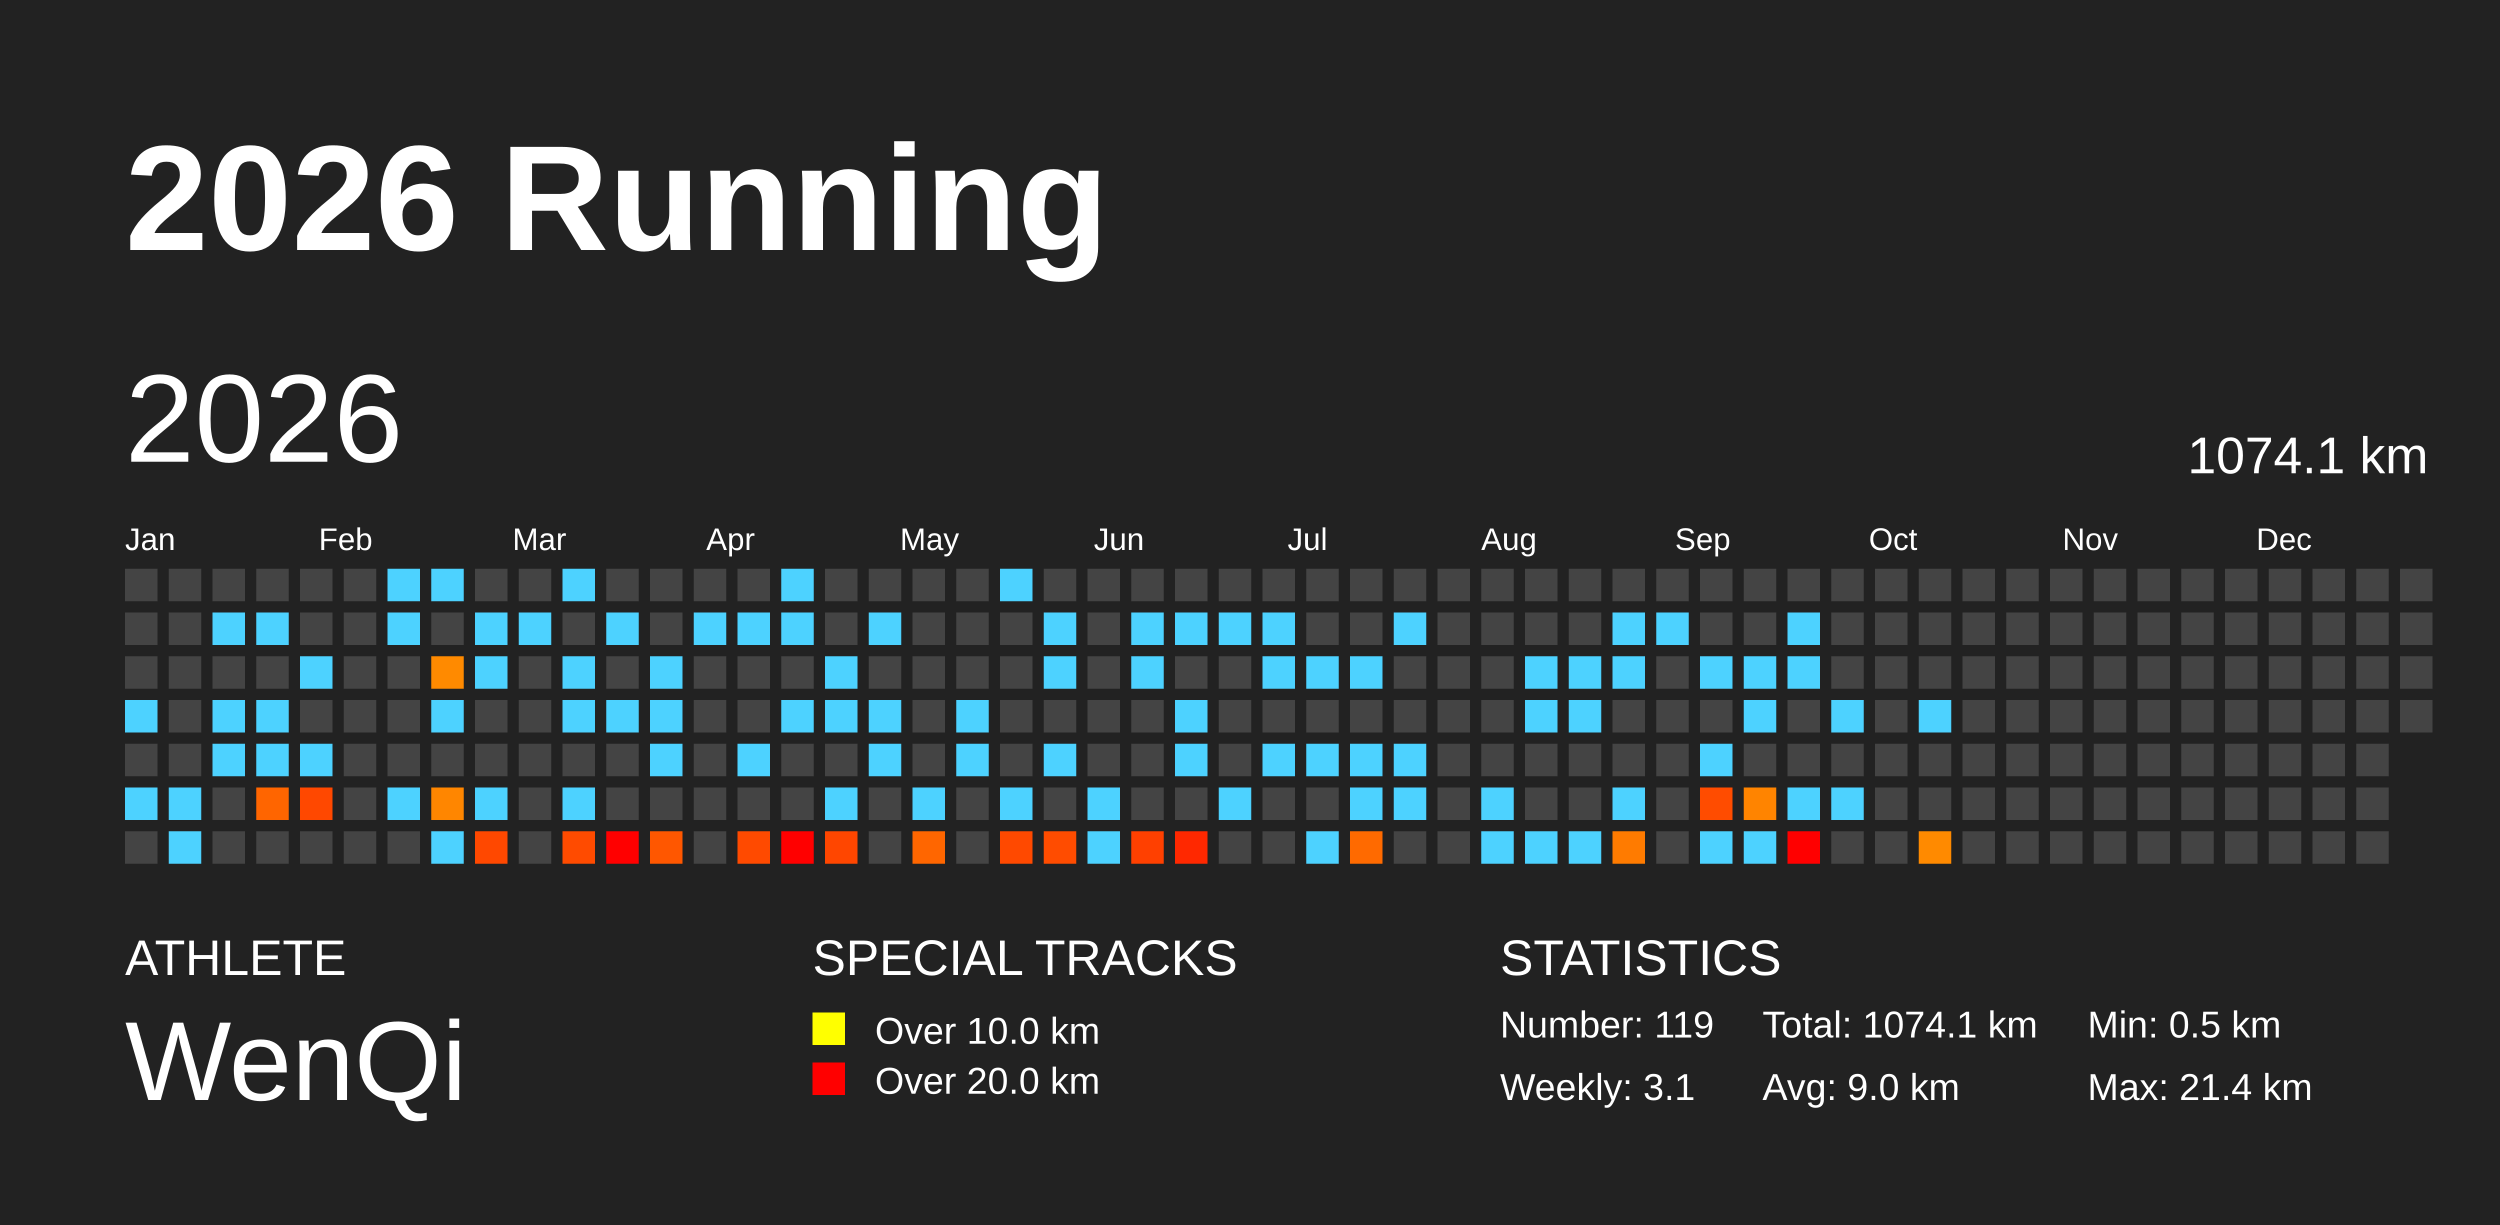
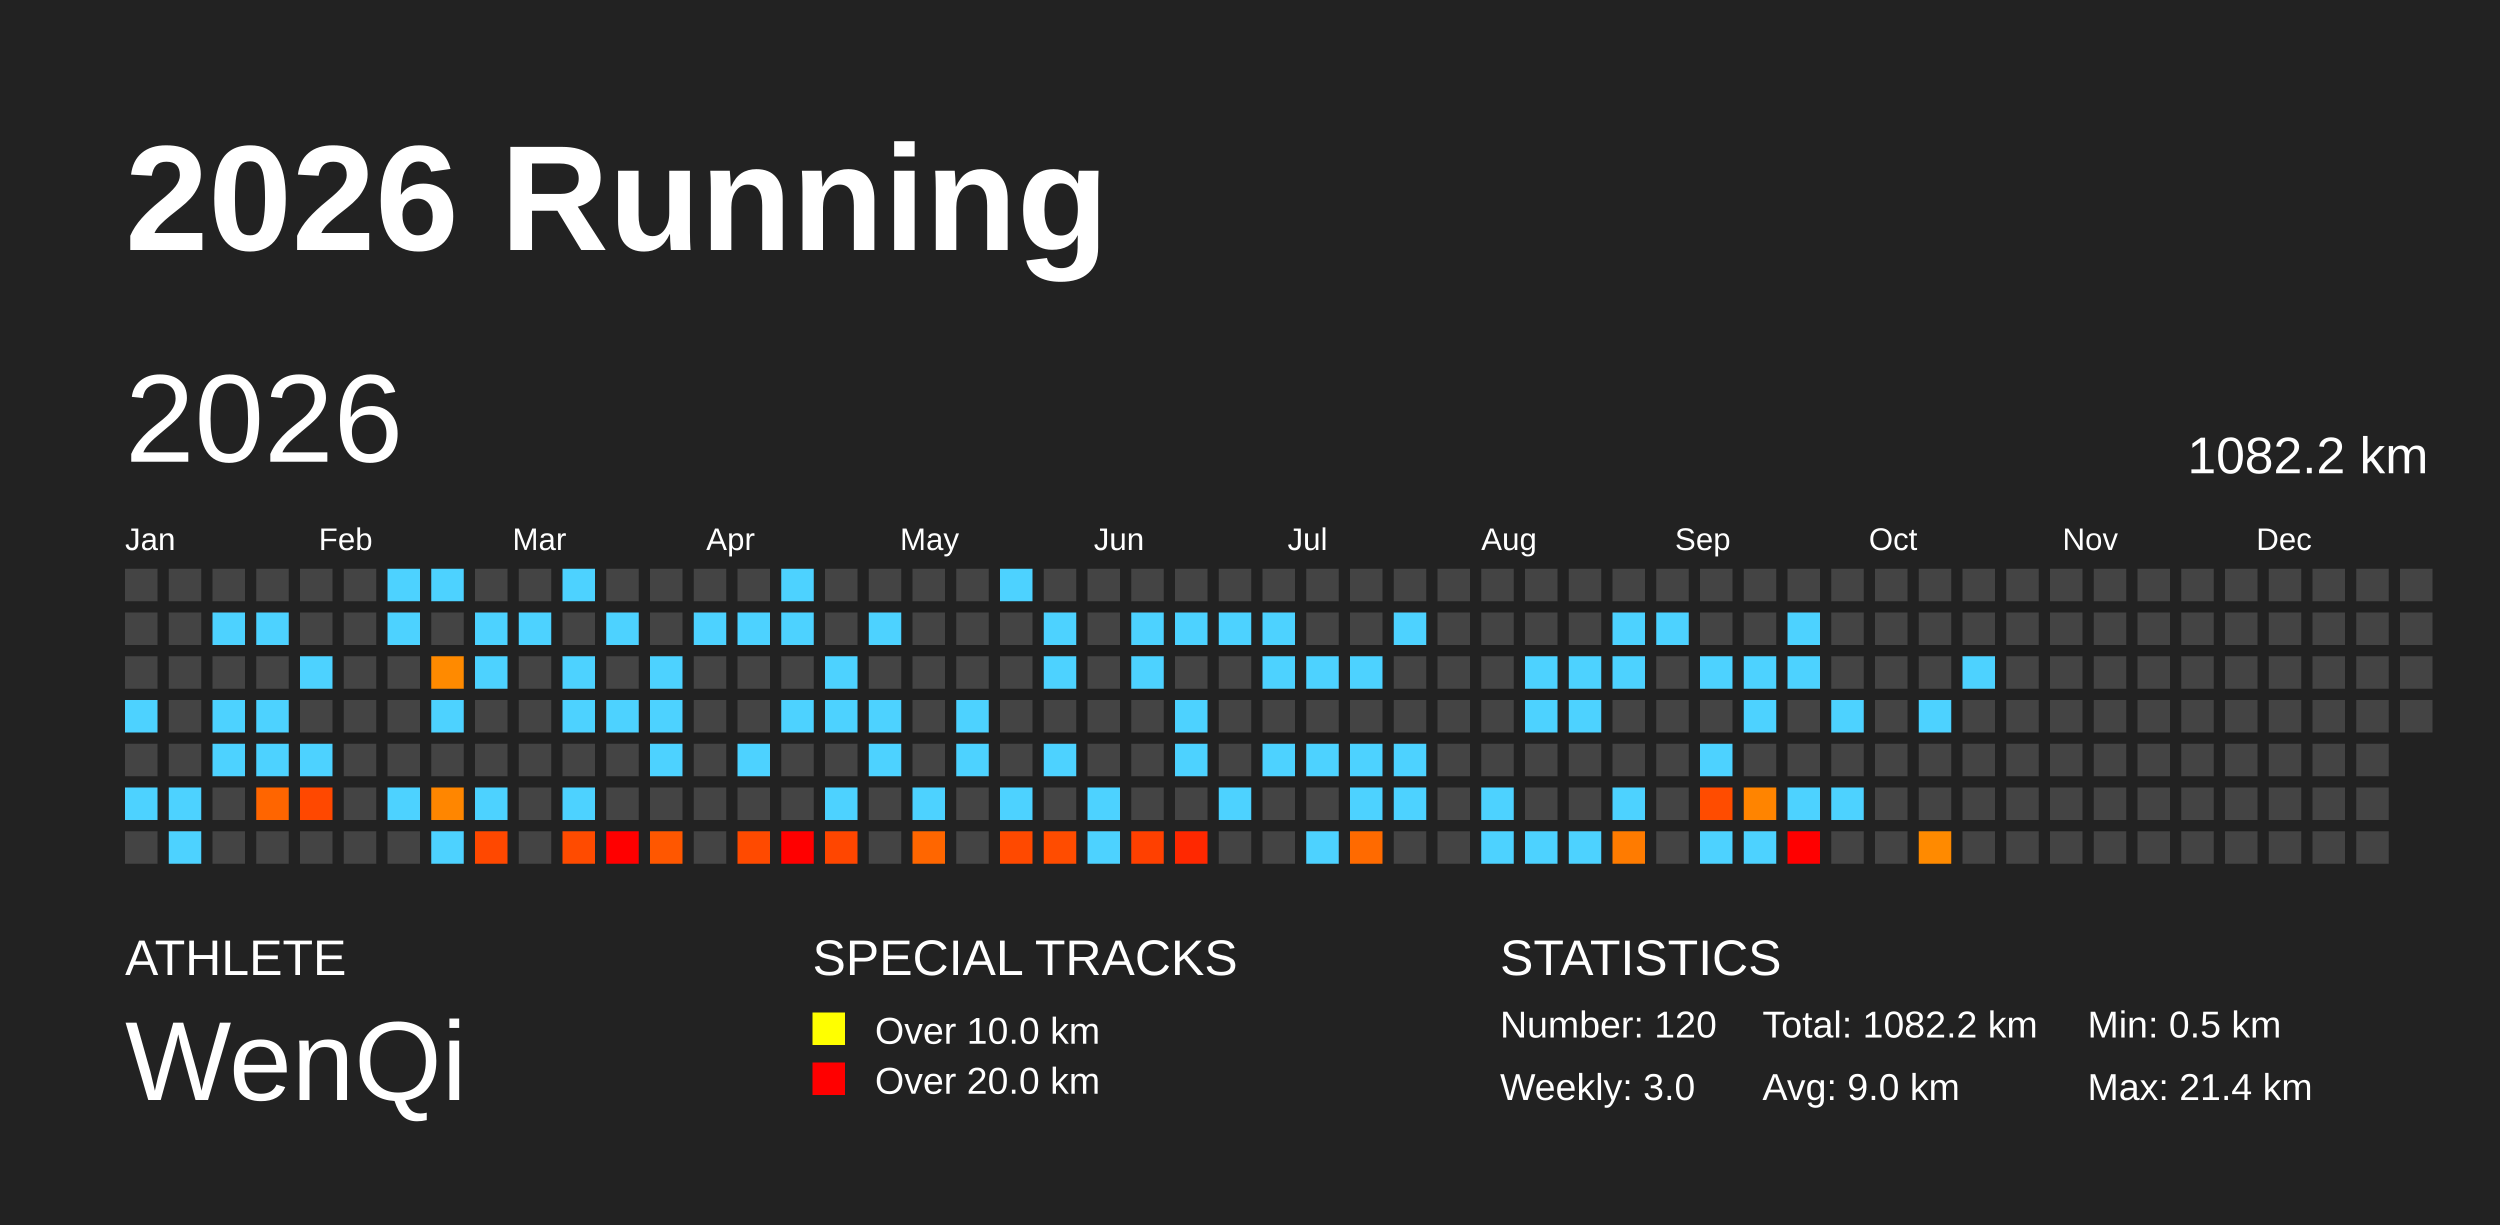
<svg xmlns="http://www.w3.org/2000/svg" baseProfile="full" height="98mm" version="1.1" viewBox="0,0,200,98" width="200mm">
  <defs />
  <rect fill="#222222" height="98" width="200" x="0" y="0" />
  <text fill="#FFFFFF" style="font-size:12px; font-family:Arial; font-weight:bold;" x="10" y="20">2026 Running</text>
  <text fill="#FFFFFF" style="font-size:4px; font-family:Arial" x="10" y="78">ATHLETE</text>
  <text fill="#FFFFFF" style="font-size:9px; font-family:Arial" x="10" y="88">WenQi</text>
  <text fill="#FFFFFF" style="font-size:4px; font-family:Arial" x="65" y="78">SPECIAL TRACKS</text>
  <rect fill="yellow" height="2.6" width="2.6" x="65" y="81" />
  <text fill="#FFFFFF" style="font-size:3px; font-family:Arial" x="70" y="83.5">Over 10.0 km</text>
  <rect fill="red" height="2.6" width="2.6" x="65" y="85" />
  <text fill="#FFFFFF" style="font-size:3px; font-family:Arial" x="70" y="87.5">Over 20.0 km</text>
  <text fill="#FFFFFF" style="font-size:4px; font-family:Arial" x="120" y="78">STATISTICS</text>
-   <text fill="#FFFFFF" style="font-size:3px; font-family:Arial" x="120" y="83">Number: 119</text>
-   <text fill="#FFFFFF" style="font-size:3px; font-family:Arial" x="120" y="88">Weekly: 3.1</text>
-   <text fill="#FFFFFF" style="font-size:3px; font-family:Arial" x="141" y="83">Total: 1074.1 km</text>
+   <text fill="#FFFFFF" style="font-size:3px; font-family:Arial" x="120" y="83">Number: 120</text>
+   <text fill="#FFFFFF" style="font-size:3px; font-family:Arial" x="120" y="88">Weekly: 3.0</text>
+   <text fill="#FFFFFF" style="font-size:3px; font-family:Arial" x="141" y="83">Total: 1082.2 km</text>
  <text fill="#FFFFFF" style="font-size:3px; font-family:Arial" x="141" y="88">Avg: 9.0 km</text>
  <text fill="#FFFFFF" style="font-size:3px; font-family:Arial" x="167" y="83">Min: 0.5 km</text>
  <text fill="#FFFFFF" style="font-size:3px; font-family:Arial" x="167" y="88">Max: 21.4 km</text>
  <text dominant-baseline="hanging" fill="#FFFFFF" style="font-size:10.0px; font-family:Arial;" x="10" y="30">2026</text>
-   <text dominant-baseline="hanging" fill="#FFFFFF" style="font-size:4.125px; font-family:Arial;" x="175" y="35">1074.1 km</text>
+   <text dominant-baseline="hanging" fill="#FFFFFF" style="font-size:4.125px; font-family:Arial;" x="175" y="35">1082.2 km</text>
  <text fill="#FFFFFF" style="font-size:2.5px; font-family:Arial" x="10.0" y="44">Jan</text>
  <text fill="#FFFFFF" style="font-size:2.5px; font-family:Arial" x="25.5" y="44">Feb</text>
  <text fill="#FFFFFF" style="font-size:2.5px; font-family:Arial" x="41.0" y="44">Mar</text>
  <text fill="#FFFFFF" style="font-size:2.5px; font-family:Arial" x="56.5" y="44">Apr</text>
  <text fill="#FFFFFF" style="font-size:2.5px; font-family:Arial" x="72.0" y="44">May</text>
  <text fill="#FFFFFF" style="font-size:2.5px; font-family:Arial" x="87.5" y="44">Jun</text>
  <text fill="#FFFFFF" style="font-size:2.5px; font-family:Arial" x="103.0" y="44">Jul</text>
  <text fill="#FFFFFF" style="font-size:2.5px; font-family:Arial" x="118.5" y="44">Aug</text>
  <text fill="#FFFFFF" style="font-size:2.5px; font-family:Arial" x="134.0" y="44">Sep</text>
  <text fill="#FFFFFF" style="font-size:2.5px; font-family:Arial" x="149.5" y="44">Oct</text>
  <text fill="#FFFFFF" style="font-size:2.5px; font-family:Arial" x="165.0" y="44">Nov</text>
  <text fill="#FFFFFF" style="font-size:2.5px; font-family:Arial" x="180.5" y="44">Dec</text>
  <rect fill="#444444" height="2.6" width="2.6" x="10.0" y="45.5" />
  <rect fill="#444444" height="2.6" width="2.6" x="10.0" y="49.0" />
  <rect fill="#444444" height="2.6" width="2.6" x="10.0" y="52.5" />
  <rect fill="#4dd2ff" height="2.6" width="2.6" x="10.0" y="56.0" />
  <rect fill="#444444" height="2.6" width="2.6" x="10.0" y="59.5" />
  <rect fill="#4dd2ff" height="2.6" width="2.6" x="10.0" y="63.0" />
  <rect fill="#444444" height="2.6" width="2.6" x="10.0" y="66.5" />
  <rect fill="#444444" height="2.6" width="2.6" x="13.5" y="45.5" />
  <rect fill="#444444" height="2.6" width="2.6" x="13.5" y="49.0" />
  <rect fill="#444444" height="2.6" width="2.6" x="13.5" y="52.5" />
  <rect fill="#444444" height="2.6" width="2.6" x="13.5" y="56.0" />
  <rect fill="#444444" height="2.6" width="2.6" x="13.5" y="59.5" />
  <rect fill="#4dd2ff" height="2.6" width="2.6" x="13.5" y="63.0" />
  <rect fill="#4dd2ff" height="2.6" width="2.6" x="13.5" y="66.5" />
  <rect fill="#444444" height="2.6" width="2.6" x="17.0" y="45.5" />
  <rect fill="#4dd2ff" height="2.6" width="2.6" x="17.0" y="49.0" />
  <rect fill="#444444" height="2.6" width="2.6" x="17.0" y="52.5" />
  <rect fill="#4dd2ff" height="2.6" width="2.6" x="17.0" y="56.0" />
  <rect fill="#4dd2ff" height="2.6" width="2.6" x="17.0" y="59.5" />
  <rect fill="#444444" height="2.6" width="2.6" x="17.0" y="63.0" />
  <rect fill="#444444" height="2.6" width="2.6" x="17.0" y="66.5" />
  <rect fill="#444444" height="2.6" width="2.6" x="20.5" y="45.5" />
  <rect fill="#4dd2ff" height="2.6" width="2.6" x="20.5" y="49.0" />
  <rect fill="#444444" height="2.6" width="2.6" x="20.5" y="52.5" />
  <rect fill="#4dd2ff" height="2.6" width="2.6" x="20.5" y="56.0" />
  <rect fill="#4dd2ff" height="2.6" width="2.6" x="20.5" y="59.5" />
  <rect fill="#ff6500" height="2.6" width="2.6" x="20.5" y="63.0" />
  <rect fill="#444444" height="2.6" width="2.6" x="20.5" y="66.5" />
  <rect fill="#444444" height="2.6" width="2.6" x="24.0" y="45.5" />
  <rect fill="#444444" height="2.6" width="2.6" x="24.0" y="49.0" />
  <rect fill="#4dd2ff" height="2.6" width="2.6" x="24.0" y="52.5" />
  <rect fill="#444444" height="2.6" width="2.6" x="24.0" y="56.0" />
  <rect fill="#4dd2ff" height="2.6" width="2.6" x="24.0" y="59.5" />
  <rect fill="#ff4800" height="2.6" width="2.6" x="24.0" y="63.0" />
  <rect fill="#444444" height="2.6" width="2.6" x="24.0" y="66.5" />
  <rect fill="#444444" height="2.6" width="2.6" x="27.5" y="45.5" />
  <rect fill="#444444" height="2.6" width="2.6" x="27.5" y="49.0" />
  <rect fill="#444444" height="2.6" width="2.6" x="27.5" y="52.5" />
  <rect fill="#444444" height="2.6" width="2.6" x="27.5" y="56.0" />
  <rect fill="#444444" height="2.6" width="2.6" x="27.5" y="59.5" />
  <rect fill="#444444" height="2.6" width="2.6" x="27.5" y="63.0" />
  <rect fill="#444444" height="2.6" width="2.6" x="27.5" y="66.5" />
  <rect fill="#4dd2ff" height="2.6" width="2.6" x="31.0" y="45.5" />
  <rect fill="#4dd2ff" height="2.6" width="2.6" x="31.0" y="49.0" />
  <rect fill="#444444" height="2.6" width="2.6" x="31.0" y="52.5" />
  <rect fill="#444444" height="2.6" width="2.6" x="31.0" y="56.0" />
  <rect fill="#444444" height="2.6" width="2.6" x="31.0" y="59.5" />
  <rect fill="#4dd2ff" height="2.6" width="2.6" x="31.0" y="63.0" />
  <rect fill="#444444" height="2.6" width="2.6" x="31.0" y="66.5" />
  <rect fill="#4dd2ff" height="2.6" width="2.6" x="34.5" y="45.5" />
  <rect fill="#444444" height="2.6" width="2.6" x="34.5" y="49.0" />
  <rect fill="#ff8a00" height="2.6" width="2.6" x="34.5" y="52.5" />
  <rect fill="#4dd2ff" height="2.6" width="2.6" x="34.5" y="56.0" />
  <rect fill="#444444" height="2.6" width="2.6" x="34.5" y="59.5" />
  <rect fill="#ff8600" height="2.6" width="2.6" x="34.5" y="63.0" />
  <rect fill="#4dd2ff" height="2.6" width="2.6" x="34.5" y="66.5" />
  <rect fill="#444444" height="2.6" width="2.6" x="38.0" y="45.5" />
  <rect fill="#4dd2ff" height="2.6" width="2.6" x="38.0" y="49.0" />
  <rect fill="#4dd2ff" height="2.6" width="2.6" x="38.0" y="52.5" />
  <rect fill="#444444" height="2.6" width="2.6" x="38.0" y="56.0" />
  <rect fill="#444444" height="2.6" width="2.6" x="38.0" y="59.5" />
  <rect fill="#4dd2ff" height="2.6" width="2.6" x="38.0" y="63.0" />
  <rect fill="#ff4800" height="2.6" width="2.6" x="38.0" y="66.5" />
  <rect fill="#444444" height="2.6" width="2.6" x="41.5" y="45.5" />
  <rect fill="#4dd2ff" height="2.6" width="2.6" x="41.5" y="49.0" />
  <rect fill="#444444" height="2.6" width="2.6" x="41.5" y="52.5" />
  <rect fill="#444444" height="2.6" width="2.6" x="41.5" y="56.0" />
  <rect fill="#444444" height="2.6" width="2.6" x="41.5" y="59.5" />
  <rect fill="#444444" height="2.6" width="2.6" x="41.5" y="63.0" />
  <rect fill="#444444" height="2.6" width="2.6" x="41.5" y="66.5" />
  <rect fill="#4dd2ff" height="2.6" width="2.6" x="45.0" y="45.5" />
  <rect fill="#444444" height="2.6" width="2.6" x="45.0" y="49.0" />
  <rect fill="#4dd2ff" height="2.6" width="2.6" x="45.0" y="52.5" />
  <rect fill="#4dd2ff" height="2.6" width="2.6" x="45.0" y="56.0" />
  <rect fill="#444444" height="2.6" width="2.6" x="45.0" y="59.5" />
  <rect fill="#4dd2ff" height="2.6" width="2.6" x="45.0" y="63.0" />
  <rect fill="#ff4b00" height="2.6" width="2.6" x="45.0" y="66.5" />
  <rect fill="#444444" height="2.6" width="2.6" x="48.5" y="45.5" />
  <rect fill="#4dd2ff" height="2.6" width="2.6" x="48.5" y="49.0" />
  <rect fill="#444444" height="2.6" width="2.6" x="48.5" y="52.5" />
  <rect fill="#4dd2ff" height="2.6" width="2.6" x="48.5" y="56.0" />
  <rect fill="#444444" height="2.6" width="2.6" x="48.5" y="59.5" />
  <rect fill="#444444" height="2.6" width="2.6" x="48.5" y="63.0" />
  <rect fill="red" height="2.6" width="2.6" x="48.5" y="66.5" />
  <rect fill="#444444" height="2.6" width="2.6" x="52.0" y="45.5" />
  <rect fill="#444444" height="2.6" width="2.6" x="52.0" y="49.0" />
  <rect fill="#4dd2ff" height="2.6" width="2.6" x="52.0" y="52.5" />
  <rect fill="#4dd2ff" height="2.6" width="2.6" x="52.0" y="56.0" />
  <rect fill="#4dd2ff" height="2.6" width="2.6" x="52.0" y="59.5" />
  <rect fill="#444444" height="2.6" width="2.6" x="52.0" y="63.0" />
  <rect fill="#ff5700" height="2.6" width="2.6" x="52.0" y="66.5" />
  <rect fill="#444444" height="2.6" width="2.6" x="55.5" y="45.5" />
  <rect fill="#4dd2ff" height="2.6" width="2.6" x="55.5" y="49.0" />
  <rect fill="#444444" height="2.6" width="2.6" x="55.5" y="52.5" />
  <rect fill="#444444" height="2.6" width="2.6" x="55.5" y="56.0" />
  <rect fill="#444444" height="2.6" width="2.6" x="55.5" y="59.5" />
  <rect fill="#444444" height="2.6" width="2.6" x="55.5" y="63.0" />
  <rect fill="#444444" height="2.6" width="2.6" x="55.5" y="66.5" />
  <rect fill="#444444" height="2.6" width="2.6" x="59.0" y="45.5" />
  <rect fill="#4dd2ff" height="2.6" width="2.6" x="59.0" y="49.0" />
  <rect fill="#444444" height="2.6" width="2.6" x="59.0" y="52.5" />
  <rect fill="#444444" height="2.6" width="2.6" x="59.0" y="56.0" />
  <rect fill="#4dd2ff" height="2.6" width="2.6" x="59.0" y="59.5" />
  <rect fill="#444444" height="2.6" width="2.6" x="59.0" y="63.0" />
  <rect fill="#ff4a00" height="2.6" width="2.6" x="59.0" y="66.5" />
  <rect fill="#4dd2ff" height="2.6" width="2.6" x="62.5" y="45.5" />
  <rect fill="#4dd2ff" height="2.6" width="2.6" x="62.5" y="49.0" />
  <rect fill="#444444" height="2.6" width="2.6" x="62.5" y="52.5" />
  <rect fill="#4dd2ff" height="2.6" width="2.6" x="62.5" y="56.0" />
  <rect fill="#444444" height="2.6" width="2.6" x="62.5" y="59.5" />
  <rect fill="#444444" height="2.6" width="2.6" x="62.5" y="63.0" />
  <rect fill="red" height="2.6" width="2.6" x="62.5" y="66.5" />
  <rect fill="#444444" height="2.6" width="2.6" x="66.0" y="45.5" />
  <rect fill="#444444" height="2.6" width="2.6" x="66.0" y="49.0" />
  <rect fill="#4dd2ff" height="2.6" width="2.6" x="66.0" y="52.5" />
  <rect fill="#4dd2ff" height="2.6" width="2.6" x="66.0" y="56.0" />
  <rect fill="#444444" height="2.6" width="2.6" x="66.0" y="59.5" />
  <rect fill="#4dd2ff" height="2.6" width="2.6" x="66.0" y="63.0" />
  <rect fill="#ff4600" height="2.6" width="2.6" x="66.0" y="66.5" />
  <rect fill="#444444" height="2.6" width="2.6" x="69.5" y="45.5" />
  <rect fill="#4dd2ff" height="2.6" width="2.6" x="69.5" y="49.0" />
  <rect fill="#444444" height="2.6" width="2.6" x="69.5" y="52.5" />
  <rect fill="#4dd2ff" height="2.6" width="2.6" x="69.5" y="56.0" />
  <rect fill="#4dd2ff" height="2.6" width="2.6" x="69.5" y="59.5" />
  <rect fill="#444444" height="2.6" width="2.6" x="69.5" y="63.0" />
  <rect fill="#444444" height="2.6" width="2.6" x="69.5" y="66.5" />
  <rect fill="#444444" height="2.6" width="2.6" x="73.0" y="45.5" />
  <rect fill="#444444" height="2.6" width="2.6" x="73.0" y="49.0" />
  <rect fill="#444444" height="2.6" width="2.6" x="73.0" y="52.5" />
  <rect fill="#444444" height="2.6" width="2.6" x="73.0" y="56.0" />
  <rect fill="#444444" height="2.6" width="2.6" x="73.0" y="59.5" />
  <rect fill="#4dd2ff" height="2.6" width="2.6" x="73.0" y="63.0" />
  <rect fill="#ff6600" height="2.6" width="2.6" x="73.0" y="66.5" />
  <rect fill="#444444" height="2.6" width="2.6" x="76.5" y="45.5" />
  <rect fill="#444444" height="2.6" width="2.6" x="76.5" y="49.0" />
  <rect fill="#444444" height="2.6" width="2.6" x="76.5" y="52.5" />
  <rect fill="#4dd2ff" height="2.6" width="2.6" x="76.5" y="56.0" />
  <rect fill="#4dd2ff" height="2.6" width="2.6" x="76.5" y="59.5" />
  <rect fill="#444444" height="2.6" width="2.6" x="76.5" y="63.0" />
  <rect fill="#444444" height="2.6" width="2.6" x="76.5" y="66.5" />
  <rect fill="#4dd2ff" height="2.6" width="2.6" x="80.0" y="45.5" />
  <rect fill="#444444" height="2.6" width="2.6" x="80.0" y="49.0" />
  <rect fill="#444444" height="2.6" width="2.6" x="80.0" y="52.5" />
  <rect fill="#444444" height="2.6" width="2.6" x="80.0" y="56.0" />
  <rect fill="#444444" height="2.6" width="2.6" x="80.0" y="59.5" />
  <rect fill="#4dd2ff" height="2.6" width="2.6" x="80.0" y="63.0" />
  <rect fill="#ff4900" height="2.6" width="2.6" x="80.0" y="66.5" />
  <rect fill="#444444" height="2.6" width="2.6" x="83.5" y="45.5" />
  <rect fill="#4dd2ff" height="2.6" width="2.6" x="83.5" y="49.0" />
  <rect fill="#4dd2ff" height="2.6" width="2.6" x="83.5" y="52.5" />
  <rect fill="#444444" height="2.6" width="2.6" x="83.5" y="56.0" />
  <rect fill="#4dd2ff" height="2.6" width="2.6" x="83.5" y="59.5" />
  <rect fill="#444444" height="2.6" width="2.6" x="83.5" y="63.0" />
  <rect fill="#ff4c00" height="2.6" width="2.6" x="83.5" y="66.5" />
  <rect fill="#444444" height="2.6" width="2.6" x="87.0" y="45.5" />
  <rect fill="#444444" height="2.6" width="2.6" x="87.0" y="49.0" />
  <rect fill="#444444" height="2.6" width="2.6" x="87.0" y="52.5" />
  <rect fill="#444444" height="2.6" width="2.6" x="87.0" y="56.0" />
  <rect fill="#444444" height="2.6" width="2.6" x="87.0" y="59.5" />
  <rect fill="#4dd2ff" height="2.6" width="2.6" x="87.0" y="63.0" />
  <rect fill="#4dd2ff" height="2.6" width="2.6" x="87.0" y="66.5" />
  <rect fill="#444444" height="2.6" width="2.6" x="90.5" y="45.5" />
  <rect fill="#4dd2ff" height="2.6" width="2.6" x="90.5" y="49.0" />
  <rect fill="#4dd2ff" height="2.6" width="2.6" x="90.5" y="52.5" />
  <rect fill="#444444" height="2.6" width="2.6" x="90.5" y="56.0" />
  <rect fill="#444444" height="2.6" width="2.6" x="90.5" y="59.5" />
  <rect fill="#444444" height="2.6" width="2.6" x="90.5" y="63.0" />
  <rect fill="#ff4000" height="2.6" width="2.6" x="90.5" y="66.5" />
  <rect fill="#444444" height="2.6" width="2.6" x="94.0" y="45.5" />
  <rect fill="#4dd2ff" height="2.6" width="2.6" x="94.0" y="49.0" />
  <rect fill="#444444" height="2.6" width="2.6" x="94.0" y="52.5" />
  <rect fill="#4dd2ff" height="2.6" width="2.6" x="94.0" y="56.0" />
  <rect fill="#4dd2ff" height="2.6" width="2.6" x="94.0" y="59.5" />
  <rect fill="#444444" height="2.6" width="2.6" x="94.0" y="63.0" />
  <rect fill="#ff2800" height="2.6" width="2.6" x="94.0" y="66.5" />
  <rect fill="#444444" height="2.6" width="2.6" x="97.5" y="45.5" />
  <rect fill="#4dd2ff" height="2.6" width="2.6" x="97.5" y="49.0" />
  <rect fill="#444444" height="2.6" width="2.6" x="97.5" y="52.5" />
  <rect fill="#444444" height="2.6" width="2.6" x="97.5" y="56.0" />
  <rect fill="#444444" height="2.6" width="2.6" x="97.5" y="59.5" />
  <rect fill="#4dd2ff" height="2.6" width="2.6" x="97.5" y="63.0" />
  <rect fill="#444444" height="2.6" width="2.6" x="97.5" y="66.5" />
  <rect fill="#444444" height="2.6" width="2.6" x="101.0" y="45.5" />
  <rect fill="#4dd2ff" height="2.6" width="2.6" x="101.0" y="49.0" />
  <rect fill="#4dd2ff" height="2.6" width="2.6" x="101.0" y="52.5" />
  <rect fill="#444444" height="2.6" width="2.6" x="101.0" y="56.0" />
  <rect fill="#4dd2ff" height="2.6" width="2.6" x="101.0" y="59.5" />
  <rect fill="#444444" height="2.6" width="2.6" x="101.0" y="63.0" />
  <rect fill="#444444" height="2.6" width="2.6" x="101.0" y="66.5" />
  <rect fill="#444444" height="2.6" width="2.6" x="104.5" y="45.5" />
  <rect fill="#444444" height="2.6" width="2.6" x="104.5" y="49.0" />
  <rect fill="#4dd2ff" height="2.6" width="2.6" x="104.5" y="52.5" />
  <rect fill="#444444" height="2.6" width="2.6" x="104.5" y="56.0" />
  <rect fill="#4dd2ff" height="2.6" width="2.6" x="104.5" y="59.5" />
  <rect fill="#444444" height="2.6" width="2.6" x="104.5" y="63.0" />
  <rect fill="#4dd2ff" height="2.6" width="2.6" x="104.5" y="66.5" />
  <rect fill="#444444" height="2.6" width="2.6" x="108.0" y="45.5" />
  <rect fill="#444444" height="2.6" width="2.6" x="108.0" y="49.0" />
  <rect fill="#4dd2ff" height="2.6" width="2.6" x="108.0" y="52.5" />
  <rect fill="#444444" height="2.6" width="2.6" x="108.0" y="56.0" />
  <rect fill="#4dd2ff" height="2.6" width="2.6" x="108.0" y="59.5" />
  <rect fill="#4dd2ff" height="2.6" width="2.6" x="108.0" y="63.0" />
  <rect fill="#ff6a00" height="2.6" width="2.6" x="108.0" y="66.5" />
  <rect fill="#444444" height="2.6" width="2.6" x="111.5" y="45.5" />
  <rect fill="#4dd2ff" height="2.6" width="2.6" x="111.5" y="49.0" />
  <rect fill="#444444" height="2.6" width="2.6" x="111.5" y="52.5" />
  <rect fill="#444444" height="2.6" width="2.6" x="111.5" y="56.0" />
  <rect fill="#4dd2ff" height="2.6" width="2.6" x="111.5" y="59.5" />
  <rect fill="#4dd2ff" height="2.6" width="2.6" x="111.5" y="63.0" />
  <rect fill="#444444" height="2.6" width="2.6" x="111.5" y="66.5" />
  <rect fill="#444444" height="2.6" width="2.6" x="115.0" y="45.5" />
  <rect fill="#444444" height="2.6" width="2.6" x="115.0" y="49.0" />
  <rect fill="#444444" height="2.6" width="2.6" x="115.0" y="52.5" />
  <rect fill="#444444" height="2.6" width="2.6" x="115.0" y="56.0" />
  <rect fill="#444444" height="2.6" width="2.6" x="115.0" y="59.5" />
  <rect fill="#444444" height="2.6" width="2.6" x="115.0" y="63.0" />
  <rect fill="#444444" height="2.6" width="2.6" x="115.0" y="66.5" />
  <rect fill="#444444" height="2.6" width="2.6" x="118.5" y="45.5" />
  <rect fill="#444444" height="2.6" width="2.6" x="118.5" y="49.0" />
  <rect fill="#444444" height="2.6" width="2.6" x="118.5" y="52.5" />
  <rect fill="#444444" height="2.6" width="2.6" x="118.5" y="56.0" />
  <rect fill="#444444" height="2.6" width="2.6" x="118.5" y="59.5" />
  <rect fill="#4dd2ff" height="2.6" width="2.6" x="118.5" y="63.0" />
  <rect fill="#4dd2ff" height="2.6" width="2.6" x="118.5" y="66.5" />
  <rect fill="#444444" height="2.6" width="2.6" x="122.0" y="45.5" />
  <rect fill="#444444" height="2.6" width="2.6" x="122.0" y="49.0" />
  <rect fill="#4dd2ff" height="2.6" width="2.6" x="122.0" y="52.5" />
  <rect fill="#4dd2ff" height="2.6" width="2.6" x="122.0" y="56.0" />
  <rect fill="#444444" height="2.6" width="2.6" x="122.0" y="59.5" />
  <rect fill="#444444" height="2.6" width="2.6" x="122.0" y="63.0" />
  <rect fill="#4dd2ff" height="2.6" width="2.6" x="122.0" y="66.5" />
  <rect fill="#444444" height="2.6" width="2.6" x="125.5" y="45.5" />
  <rect fill="#444444" height="2.6" width="2.6" x="125.5" y="49.0" />
  <rect fill="#4dd2ff" height="2.6" width="2.6" x="125.5" y="52.5" />
  <rect fill="#4dd2ff" height="2.6" width="2.6" x="125.5" y="56.0" />
  <rect fill="#444444" height="2.6" width="2.6" x="125.5" y="59.5" />
  <rect fill="#444444" height="2.6" width="2.6" x="125.5" y="63.0" />
  <rect fill="#4dd2ff" height="2.6" width="2.6" x="125.5" y="66.5" />
  <rect fill="#444444" height="2.6" width="2.6" x="129.0" y="45.5" />
  <rect fill="#4dd2ff" height="2.6" width="2.6" x="129.0" y="49.0" />
  <rect fill="#4dd2ff" height="2.6" width="2.6" x="129.0" y="52.5" />
  <rect fill="#444444" height="2.6" width="2.6" x="129.0" y="56.0" />
  <rect fill="#444444" height="2.6" width="2.6" x="129.0" y="59.5" />
  <rect fill="#4dd2ff" height="2.6" width="2.6" x="129.0" y="63.0" />
  <rect fill="#ff7b00" height="2.6" width="2.6" x="129.0" y="66.5" />
  <rect fill="#444444" height="2.6" width="2.6" x="132.5" y="45.5" />
  <rect fill="#4dd2ff" height="2.6" width="2.6" x="132.5" y="49.0" />
  <rect fill="#444444" height="2.6" width="2.6" x="132.5" y="52.5" />
  <rect fill="#444444" height="2.6" width="2.6" x="132.5" y="56.0" />
  <rect fill="#444444" height="2.6" width="2.6" x="132.5" y="59.5" />
  <rect fill="#444444" height="2.6" width="2.6" x="132.5" y="63.0" />
  <rect fill="#444444" height="2.6" width="2.6" x="132.5" y="66.5" />
  <rect fill="#444444" height="2.6" width="2.6" x="136.0" y="45.5" />
  <rect fill="#444444" height="2.6" width="2.6" x="136.0" y="49.0" />
  <rect fill="#4dd2ff" height="2.6" width="2.6" x="136.0" y="52.5" />
  <rect fill="#444444" height="2.6" width="2.6" x="136.0" y="56.0" />
  <rect fill="#4dd2ff" height="2.6" width="2.6" x="136.0" y="59.5" />
  <rect fill="#ff4c00" height="2.6" width="2.6" x="136.0" y="63.0" />
  <rect fill="#4dd2ff" height="2.6" width="2.6" x="136.0" y="66.5" />
  <rect fill="#444444" height="2.6" width="2.6" x="139.5" y="45.5" />
  <rect fill="#444444" height="2.6" width="2.6" x="139.5" y="49.0" />
  <rect fill="#4dd2ff" height="2.6" width="2.6" x="139.5" y="52.5" />
  <rect fill="#4dd2ff" height="2.6" width="2.6" x="139.5" y="56.0" />
  <rect fill="#444444" height="2.6" width="2.6" x="139.5" y="59.5" />
  <rect fill="#ff8400" height="2.6" width="2.6" x="139.5" y="63.0" />
  <rect fill="#4dd2ff" height="2.6" width="2.6" x="139.5" y="66.5" />
  <rect fill="#444444" height="2.6" width="2.6" x="143.0" y="45.5" />
  <rect fill="#4dd2ff" height="2.6" width="2.6" x="143.0" y="49.0" />
  <rect fill="#4dd2ff" height="2.6" width="2.6" x="143.0" y="52.5" />
  <rect fill="#444444" height="2.6" width="2.6" x="143.0" y="56.0" />
  <rect fill="#444444" height="2.6" width="2.6" x="143.0" y="59.5" />
  <rect fill="#4dd2ff" height="2.6" width="2.6" x="143.0" y="63.0" />
  <rect fill="red" height="2.6" width="2.6" x="143.0" y="66.5" />
  <rect fill="#444444" height="2.6" width="2.6" x="146.5" y="45.5" />
  <rect fill="#444444" height="2.6" width="2.6" x="146.5" y="49.0" />
  <rect fill="#444444" height="2.6" width="2.6" x="146.5" y="52.5" />
  <rect fill="#4dd2ff" height="2.6" width="2.6" x="146.5" y="56.0" />
  <rect fill="#444444" height="2.6" width="2.6" x="146.5" y="59.5" />
  <rect fill="#4dd2ff" height="2.6" width="2.6" x="146.5" y="63.0" />
  <rect fill="#444444" height="2.6" width="2.6" x="146.5" y="66.5" />
  <rect fill="#444444" height="2.6" width="2.6" x="150.0" y="45.5" />
  <rect fill="#444444" height="2.6" width="2.6" x="150.0" y="49.0" />
  <rect fill="#444444" height="2.6" width="2.6" x="150.0" y="52.5" />
  <rect fill="#444444" height="2.6" width="2.6" x="150.0" y="56.0" />
  <rect fill="#444444" height="2.6" width="2.6" x="150.0" y="59.5" />
  <rect fill="#444444" height="2.6" width="2.6" x="150.0" y="63.0" />
  <rect fill="#444444" height="2.6" width="2.6" x="150.0" y="66.5" />
  <rect fill="#444444" height="2.6" width="2.6" x="153.5" y="45.5" />
  <rect fill="#444444" height="2.6" width="2.6" x="153.5" y="49.0" />
  <rect fill="#444444" height="2.6" width="2.6" x="153.5" y="52.5" />
  <rect fill="#4dd2ff" height="2.6" width="2.6" x="153.5" y="56.0" />
  <rect fill="#444444" height="2.6" width="2.6" x="153.5" y="59.5" />
  <rect fill="#444444" height="2.6" width="2.6" x="153.5" y="63.0" />
  <rect fill="#ff8a00" height="2.6" width="2.6" x="153.5" y="66.5" />
  <rect fill="#444444" height="2.6" width="2.6" x="157.0" y="45.5" />
  <rect fill="#444444" height="2.6" width="2.6" x="157.0" y="49.0" />
-   <rect fill="#444444" height="2.6" width="2.6" x="157.0" y="52.5" />
+   <rect fill="#4dd2ff" height="2.6" width="2.6" x="157.0" y="52.5" />
  <rect fill="#444444" height="2.6" width="2.6" x="157.0" y="56.0" />
  <rect fill="#444444" height="2.6" width="2.6" x="157.0" y="59.5" />
  <rect fill="#444444" height="2.6" width="2.6" x="157.0" y="63.0" />
  <rect fill="#444444" height="2.6" width="2.6" x="157.0" y="66.5" />
  <rect fill="#444444" height="2.6" width="2.6" x="160.5" y="45.5" />
  <rect fill="#444444" height="2.6" width="2.6" x="160.5" y="49.0" />
  <rect fill="#444444" height="2.6" width="2.6" x="160.5" y="52.5" />
  <rect fill="#444444" height="2.6" width="2.6" x="160.5" y="56.0" />
  <rect fill="#444444" height="2.6" width="2.6" x="160.5" y="59.5" />
  <rect fill="#444444" height="2.6" width="2.6" x="160.5" y="63.0" />
  <rect fill="#444444" height="2.6" width="2.6" x="160.5" y="66.5" />
  <rect fill="#444444" height="2.6" width="2.6" x="164.0" y="45.5" />
  <rect fill="#444444" height="2.6" width="2.6" x="164.0" y="49.0" />
  <rect fill="#444444" height="2.6" width="2.6" x="164.0" y="52.5" />
  <rect fill="#444444" height="2.6" width="2.6" x="164.0" y="56.0" />
  <rect fill="#444444" height="2.6" width="2.6" x="164.0" y="59.5" />
  <rect fill="#444444" height="2.6" width="2.6" x="164.0" y="63.0" />
  <rect fill="#444444" height="2.6" width="2.6" x="164.0" y="66.5" />
  <rect fill="#444444" height="2.6" width="2.6" x="167.5" y="45.5" />
  <rect fill="#444444" height="2.6" width="2.6" x="167.5" y="49.0" />
  <rect fill="#444444" height="2.6" width="2.6" x="167.5" y="52.5" />
  <rect fill="#444444" height="2.6" width="2.6" x="167.5" y="56.0" />
  <rect fill="#444444" height="2.6" width="2.6" x="167.5" y="59.5" />
  <rect fill="#444444" height="2.6" width="2.6" x="167.5" y="63.0" />
  <rect fill="#444444" height="2.6" width="2.6" x="167.5" y="66.5" />
  <rect fill="#444444" height="2.6" width="2.6" x="171.0" y="45.5" />
  <rect fill="#444444" height="2.6" width="2.6" x="171.0" y="49.0" />
  <rect fill="#444444" height="2.6" width="2.6" x="171.0" y="52.5" />
  <rect fill="#444444" height="2.6" width="2.6" x="171.0" y="56.0" />
  <rect fill="#444444" height="2.6" width="2.6" x="171.0" y="59.5" />
  <rect fill="#444444" height="2.6" width="2.6" x="171.0" y="63.0" />
  <rect fill="#444444" height="2.6" width="2.6" x="171.0" y="66.5" />
  <rect fill="#444444" height="2.6" width="2.6" x="174.5" y="45.5" />
  <rect fill="#444444" height="2.6" width="2.6" x="174.5" y="49.0" />
  <rect fill="#444444" height="2.6" width="2.6" x="174.5" y="52.5" />
  <rect fill="#444444" height="2.6" width="2.6" x="174.5" y="56.0" />
  <rect fill="#444444" height="2.6" width="2.6" x="174.5" y="59.5" />
  <rect fill="#444444" height="2.6" width="2.6" x="174.5" y="63.0" />
  <rect fill="#444444" height="2.6" width="2.6" x="174.5" y="66.5" />
  <rect fill="#444444" height="2.6" width="2.6" x="178.0" y="45.5" />
  <rect fill="#444444" height="2.6" width="2.6" x="178.0" y="49.0" />
  <rect fill="#444444" height="2.6" width="2.6" x="178.0" y="52.5" />
  <rect fill="#444444" height="2.6" width="2.6" x="178.0" y="56.0" />
  <rect fill="#444444" height="2.6" width="2.6" x="178.0" y="59.5" />
  <rect fill="#444444" height="2.6" width="2.6" x="178.0" y="63.0" />
  <rect fill="#444444" height="2.6" width="2.6" x="178.0" y="66.5" />
  <rect fill="#444444" height="2.6" width="2.6" x="181.5" y="45.5" />
  <rect fill="#444444" height="2.6" width="2.6" x="181.5" y="49.0" />
  <rect fill="#444444" height="2.6" width="2.6" x="181.5" y="52.5" />
  <rect fill="#444444" height="2.6" width="2.6" x="181.5" y="56.0" />
  <rect fill="#444444" height="2.6" width="2.6" x="181.5" y="59.5" />
  <rect fill="#444444" height="2.6" width="2.6" x="181.5" y="63.0" />
  <rect fill="#444444" height="2.6" width="2.6" x="181.5" y="66.5" />
  <rect fill="#444444" height="2.6" width="2.6" x="185.0" y="45.5" />
  <rect fill="#444444" height="2.6" width="2.6" x="185.0" y="49.0" />
  <rect fill="#444444" height="2.6" width="2.6" x="185.0" y="52.5" />
  <rect fill="#444444" height="2.6" width="2.6" x="185.0" y="56.0" />
  <rect fill="#444444" height="2.6" width="2.6" x="185.0" y="59.5" />
  <rect fill="#444444" height="2.6" width="2.6" x="185.0" y="63.0" />
  <rect fill="#444444" height="2.6" width="2.6" x="185.0" y="66.5" />
  <rect fill="#444444" height="2.6" width="2.6" x="188.5" y="45.5" />
  <rect fill="#444444" height="2.6" width="2.6" x="188.5" y="49.0" />
  <rect fill="#444444" height="2.6" width="2.6" x="188.5" y="52.5" />
  <rect fill="#444444" height="2.6" width="2.6" x="188.5" y="56.0" />
  <rect fill="#444444" height="2.6" width="2.6" x="188.5" y="59.5" />
  <rect fill="#444444" height="2.6" width="2.6" x="188.5" y="63.0" />
  <rect fill="#444444" height="2.6" width="2.6" x="188.5" y="66.5" />
  <rect fill="#444444" height="2.6" width="2.6" x="192.0" y="45.5" />
  <rect fill="#444444" height="2.6" width="2.6" x="192.0" y="49.0" />
  <rect fill="#444444" height="2.6" width="2.6" x="192.0" y="52.5" />
  <rect fill="#444444" height="2.6" width="2.6" x="192.0" y="56.0" />
</svg>
